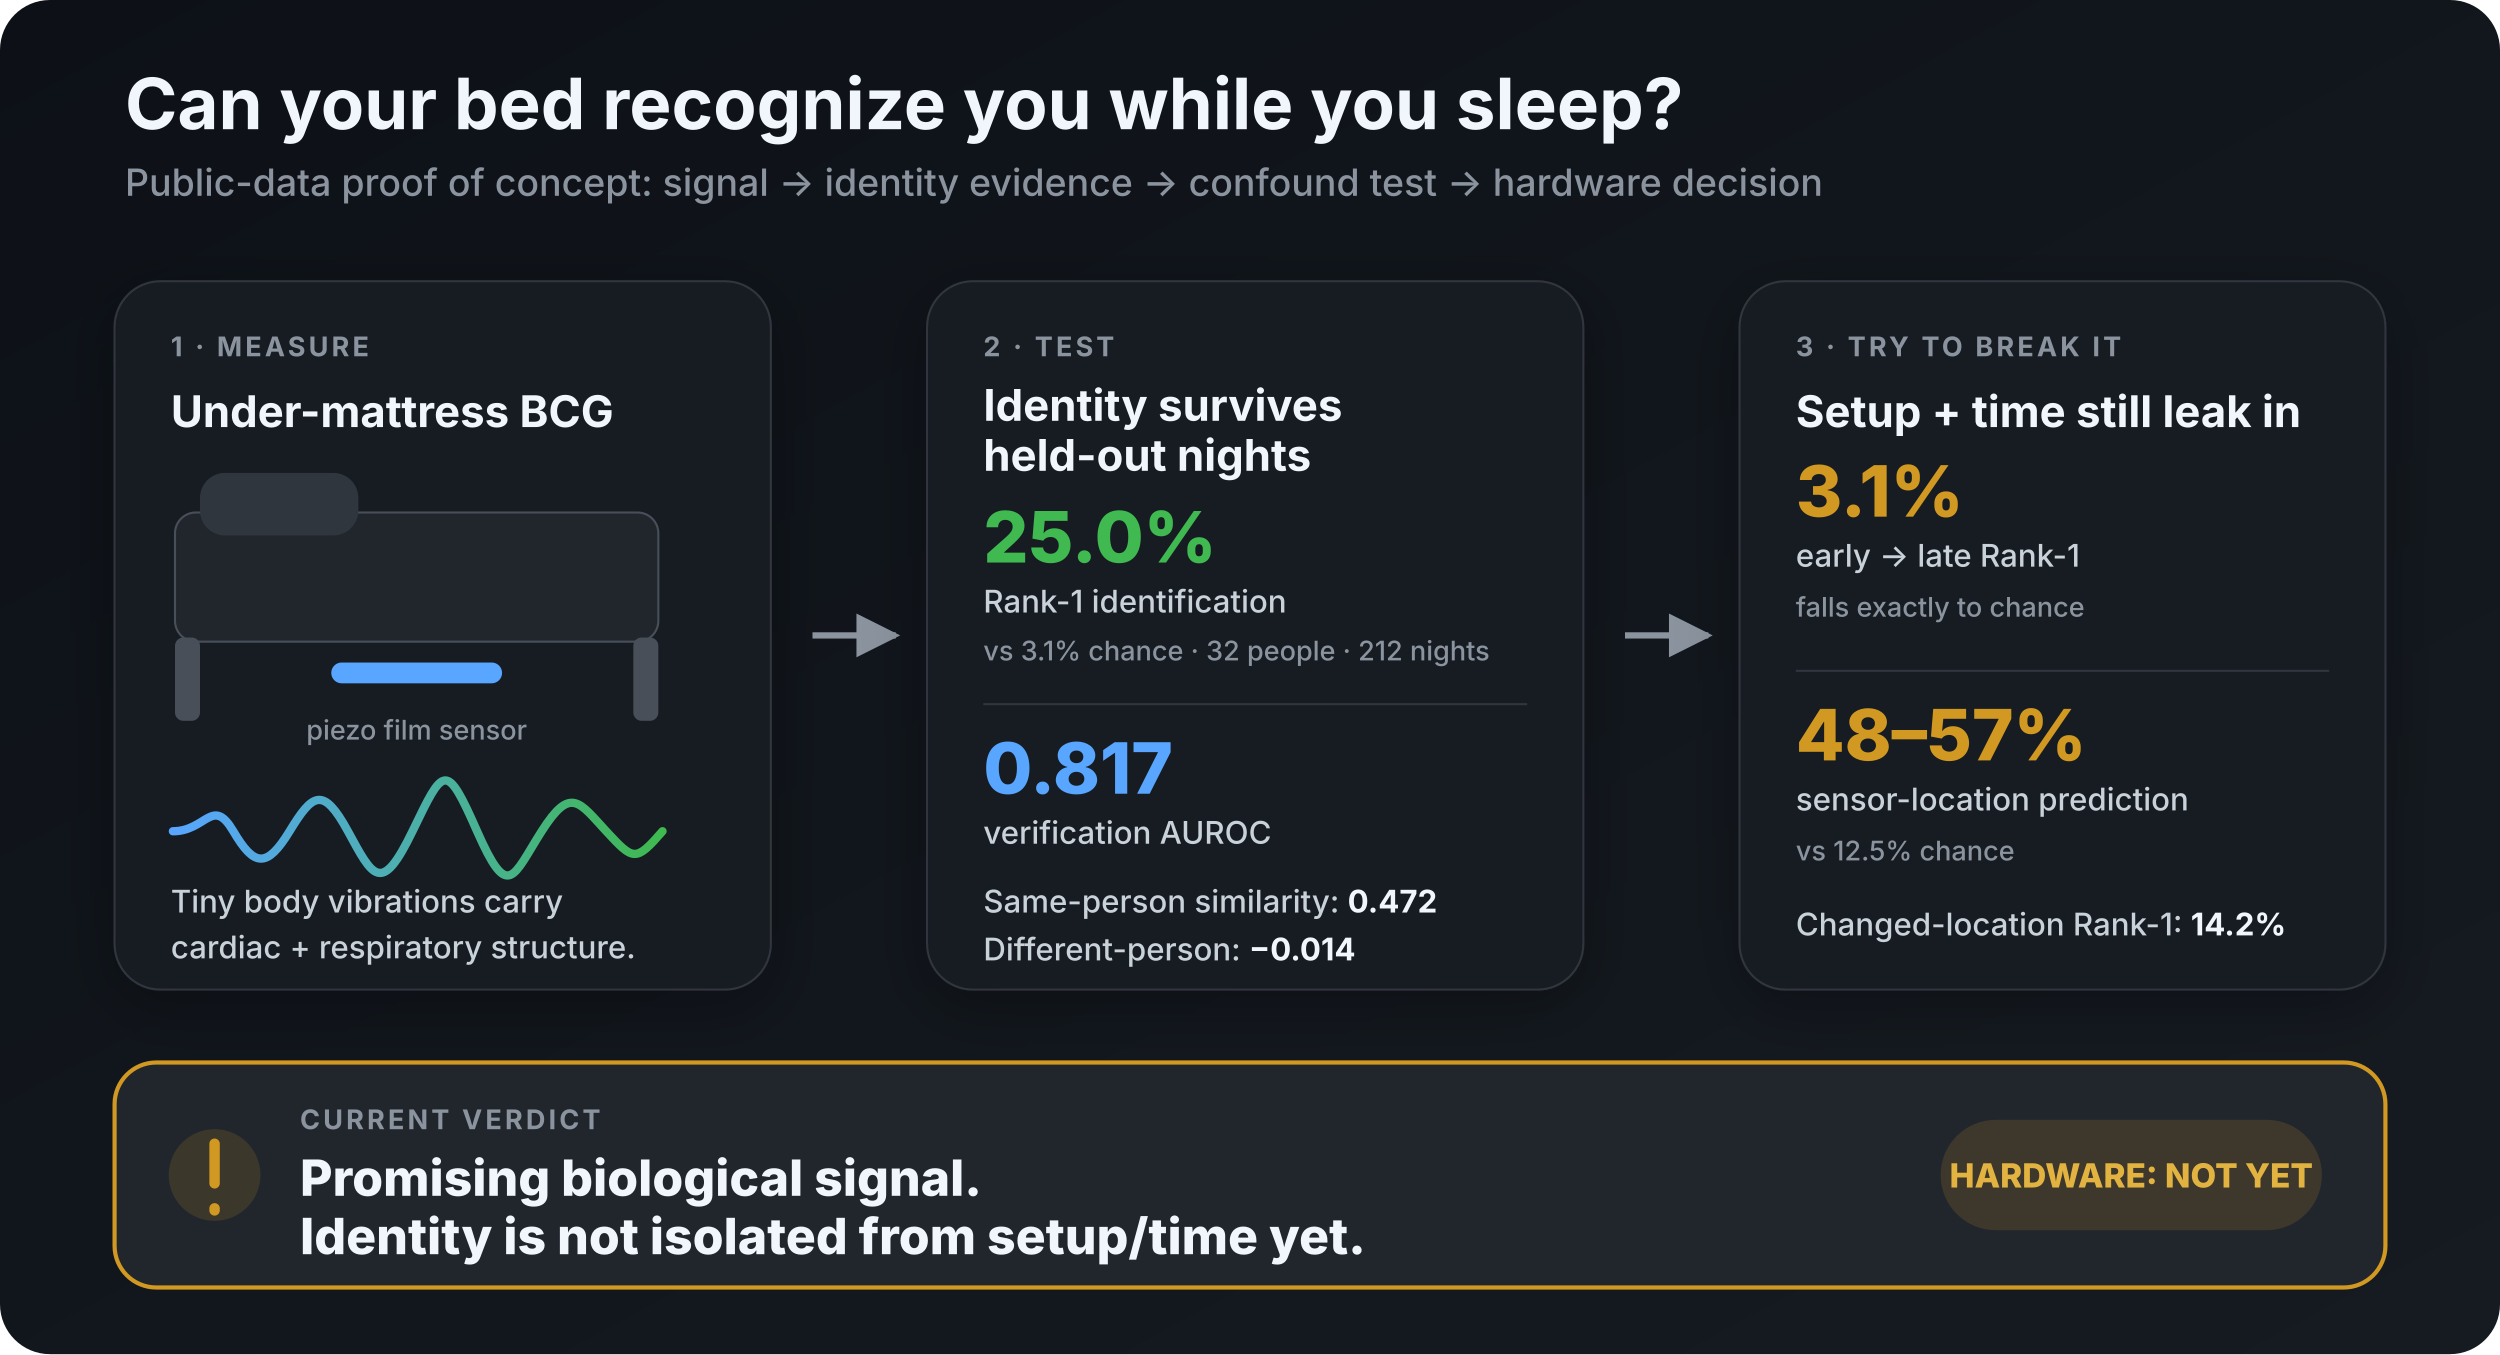
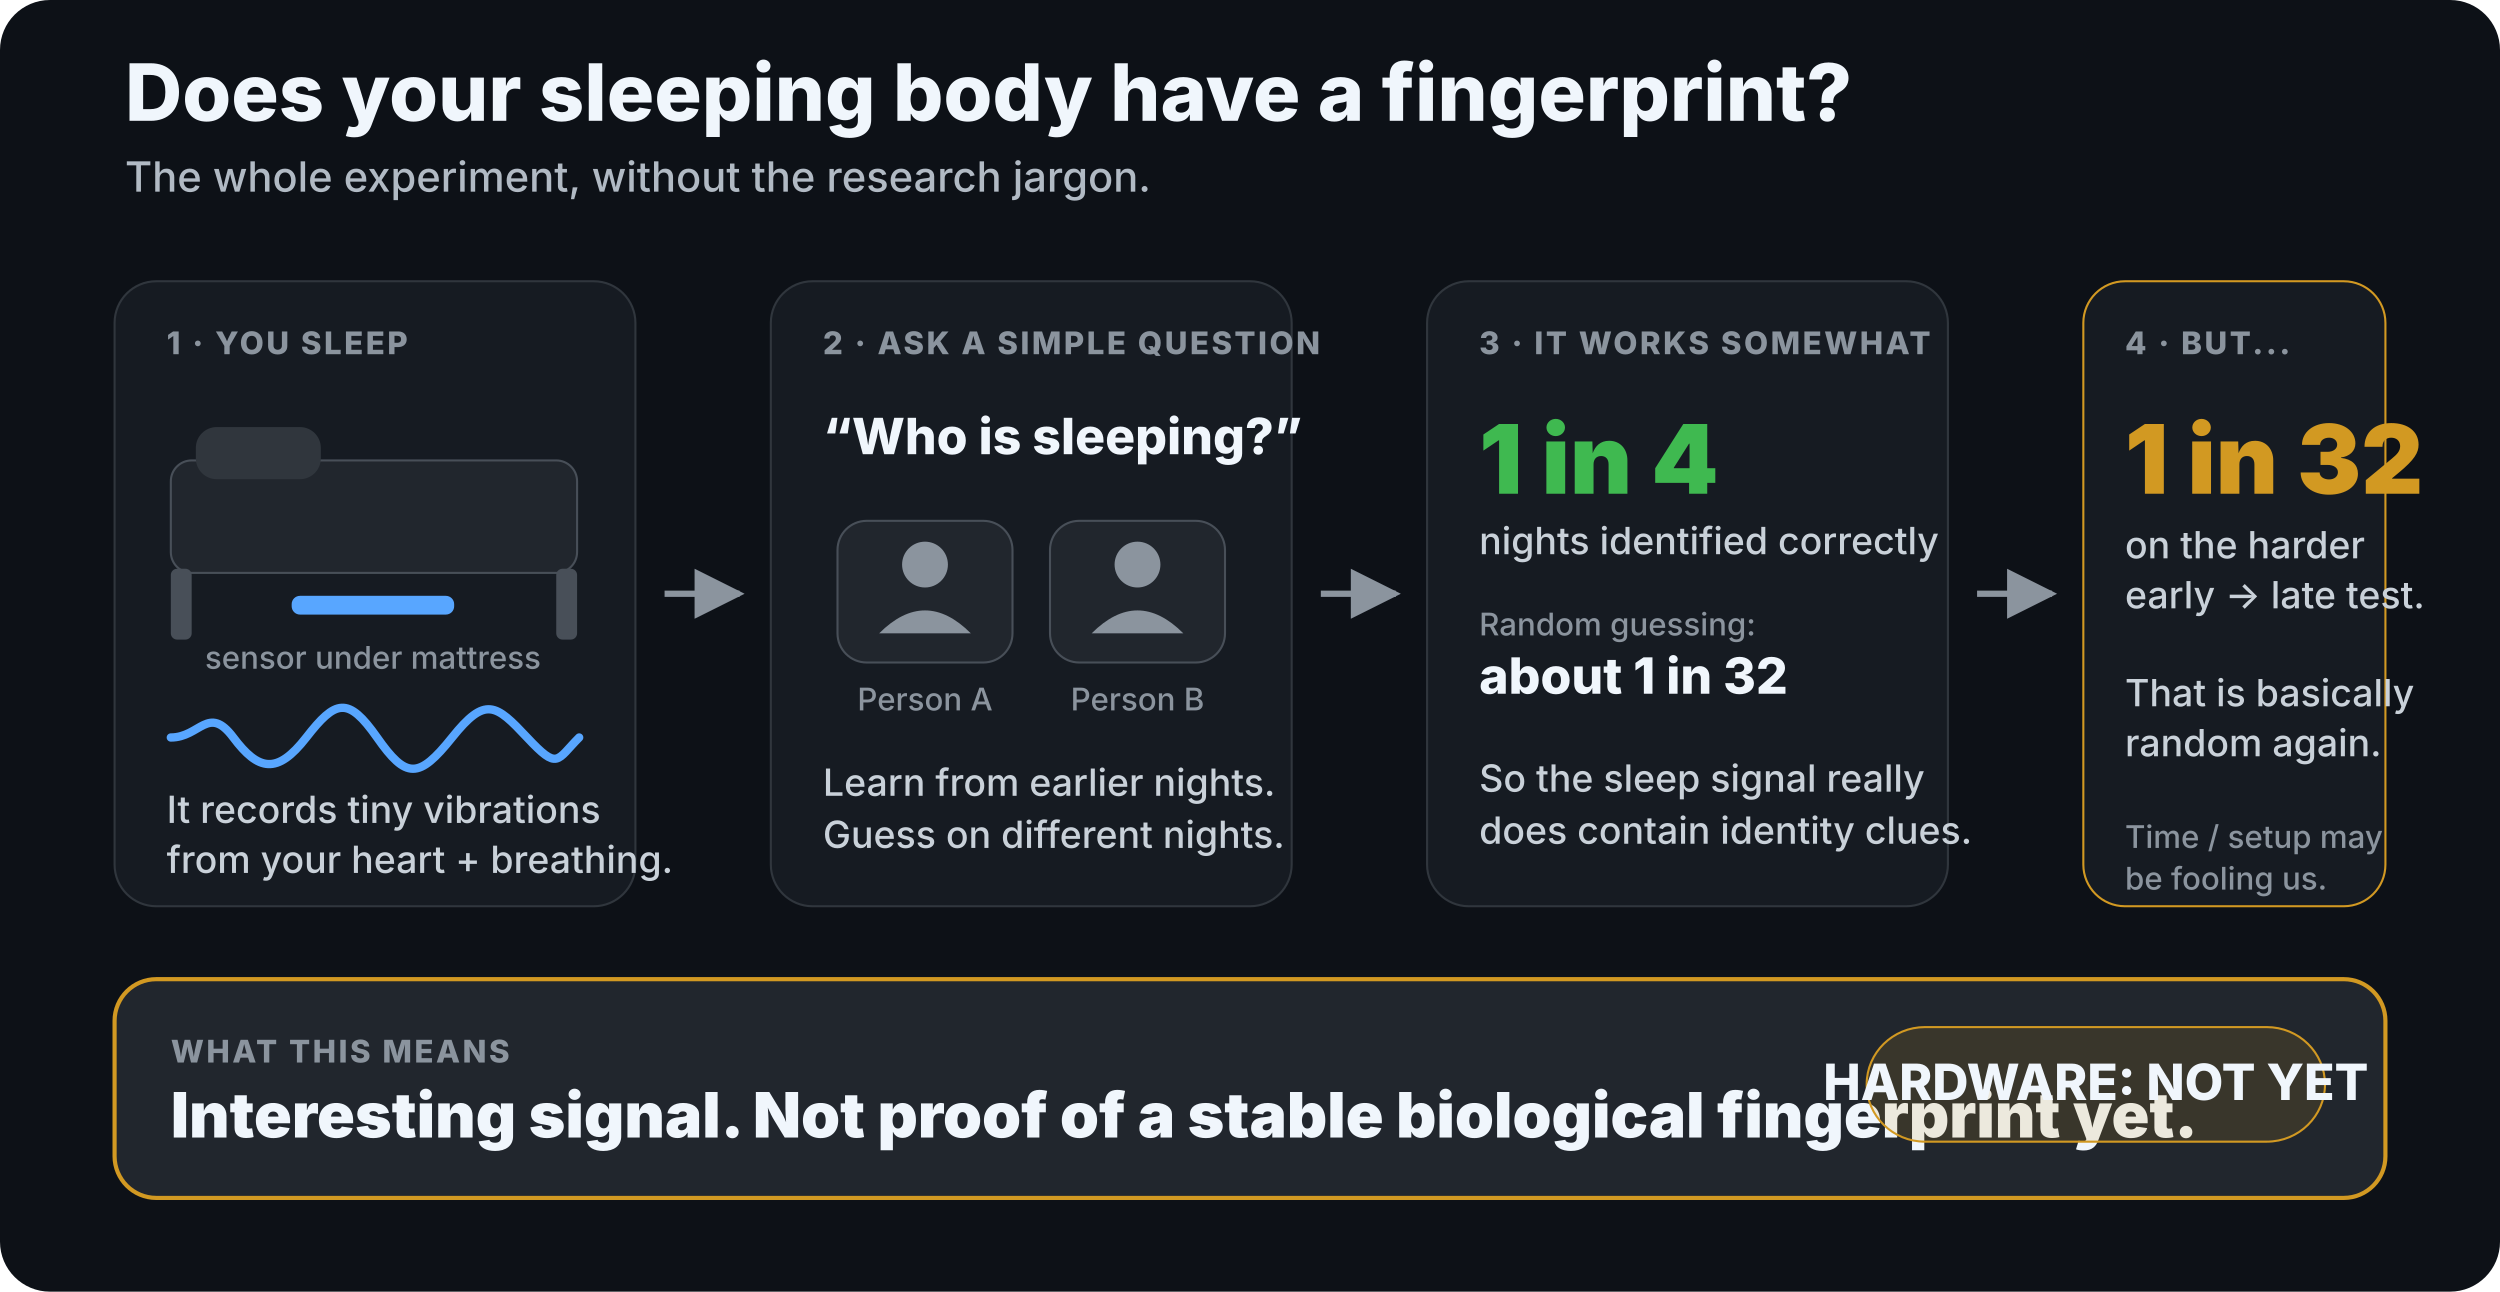
- <svg xmlns="http://www.w3.org/2000/svg" width="1200" height="650" viewBox="0 0 1200 650" role="img" aria-labelledby="title desc">
+ <svg xmlns="http://www.w3.org/2000/svg" width="1200" height="620" viewBox="0 0 1200 620" role="img" aria-labelledby="title desc">
  <defs>
-     <linearGradient id="bg" x1="0" y1="0" x2="1" y2="1">
-       <stop offset="0" stop-color="#0d1117" />
-       <stop offset="1" stop-color="#161b22" />
-     </linearGradient>
-     <linearGradient id="signal" x1="0" y1="0" x2="1" y2="0">
-       <stop offset="0" stop-color="#58a6ff" />
-       <stop offset="1" stop-color="#3fb950" />
-     </linearGradient>
-     <filter id="shadow" x="-20%" y="-20%" width="140%" height="140%">
-       <feDropShadow dx="0" dy="8" stdDeviation="14" flood-color="#000000" flood-opacity="0.28" />
-     </filter>
-     <marker id="arrow" viewBox="0 0 10 10" refX="9" refY="5" markerWidth="7" markerHeight="7" orient="auto-start-reverse">
-       <path d="M 0 0 L 10 5 L 0 10 z" fill="#8b949e" />
+     <marker id="arrow" viewBox="0 0 10 10" refX="9" refY="5" markerWidth="8" markerHeight="8" orient="auto">
+       <path d="M0 0 L10 5 L0 10 Z" fill="#8b949e" />
    </marker>
    <style>
-       .title { font: 700 34px -apple-system,BlinkMacSystemFont,"Segoe UI",sans-serif; fill: #f0f6fc; }
-       .subtitle { font: 500 18px -apple-system,BlinkMacSystemFont,"Segoe UI",sans-serif; fill: #8b949e; }
-       .eyebrow { font: 700 13px -apple-system,BlinkMacSystemFont,"Segoe UI",sans-serif; letter-spacing: 1.5px; fill: #8b949e; }
-       .card-title { font: 700 21px -apple-system,BlinkMacSystemFont,"Segoe UI",sans-serif; fill: #f0f6fc; }
-       .body { font: 500 15px -apple-system,BlinkMacSystemFont,"Segoe UI",sans-serif; fill: #c9d1d9; }
-       .small { font: 500 13px -apple-system,BlinkMacSystemFont,"Segoe UI",sans-serif; fill: #8b949e; }
-       .metric-blue { font: 800 34px -apple-system,BlinkMacSystemFont,"Segoe UI",sans-serif; fill: #58a6ff; }
-       .metric-green { font: 800 34px -apple-system,BlinkMacSystemFont,"Segoe UI",sans-serif; fill: #3fb950; }
-       .metric-warn { font: 800 34px -apple-system,BlinkMacSystemFont,"Segoe UI",sans-serif; fill: #d29922; }
-       .verdict { font: 800 24px -apple-system,BlinkMacSystemFont,"Segoe UI",sans-serif; fill: #f0f6fc; }
-       .badge { font: 800 16px -apple-system,BlinkMacSystemFont,"Segoe UI",sans-serif; fill: #e3b341; }
+       .title { font: 800 38px -apple-system,BlinkMacSystemFont,"Segoe UI",sans-serif; fill: #f0f6fc; }
+       .subtitle { font: 500 20px -apple-system,BlinkMacSystemFont,"Segoe UI",sans-serif; fill: #b1bac4; }
+       .step { font: 800 15px -apple-system,BlinkMacSystemFont,"Segoe UI",sans-serif; fill: #8b949e; letter-spacing: 1.2px; }
+       .h { font: 800 24px -apple-system,BlinkMacSystemFont,"Segoe UI",sans-serif; fill: #f0f6fc; }
+       .body { font: 500 18px -apple-system,BlinkMacSystemFont,"Segoe UI",sans-serif; fill: #c9d1d9; }
+       .small { font: 500 15px -apple-system,BlinkMacSystemFont,"Segoe UI",sans-serif; fill: #8b949e; }
+       .biggood { font: 900 46px -apple-system,BlinkMacSystemFont,"Segoe UI",sans-serif; fill: #3fb950; }
+       .bigbad { font: 900 46px -apple-system,BlinkMacSystemFont,"Segoe UI",sans-serif; fill: #d29922; }
+       .verdict { font: 900 30px -apple-system,BlinkMacSystemFont,"Segoe UI",sans-serif; fill: #f0f6fc; }
    </style>
  </defs>
-   <rect width="1200" height="650" rx="24" fill="url(#bg)" />
-   <text x="60" y="62" class="title">Can your bed recognize you while you sleep?</text>
-   <text x="60" y="94" class="subtitle">Public-data proof of concept: signal → identity evidence → confound test → hardware decision</text>
-   <g filter="url(#shadow)">
-     <rect x="55" y="135" width="315" height="340" rx="22" fill="#161b22" stroke="#30363d" />
-   </g>
-   <text x="82" y="171" class="eyebrow">1 · MEASURE</text>
-   <text x="82" y="205" class="card-title">Under-mattress BCG</text>
-   <rect x="84" y="246" width="232" height="62" rx="10" fill="#21262d" stroke="#484f58" />
-   <rect x="96" y="227" width="76" height="30" rx="12" fill="#30363d" />
-   <rect x="84" y="306" width="12" height="40" rx="4" fill="#484f58" />
-   <rect x="304" y="306" width="12" height="40" rx="4" fill="#484f58" />
-   <rect x="159" y="318" width="82" height="10" rx="5" fill="#58a6ff" />
-   <text x="200" y="355" class="small" text-anchor="middle">piezo film sensor</text>
-   <path d="M83 399 C99 399 102 382 112 399 S128 417 139 399 S155 377 167 399 S183 430 198 399 S214 365 229 399 S246 421 260 399 S278 385 291 399 S305 414 318 399" fill="none" stroke="url(#signal)" stroke-width="4" stroke-linecap="round" />
-   <text x="82" y="438" class="body">Tiny body vibrations carry</text>
-   <text x="82" y="460" class="body">cardiac + respiratory structure.</text>
-   <line x1="390" y1="305" x2="430" y2="305" stroke="#8b949e" stroke-width="3" marker-end="url(#arrow)" />
-   <g filter="url(#shadow)">
-     <rect x="445" y="135" width="315" height="340" rx="22" fill="#161b22" stroke="#30363d" />
-   </g>
-   <text x="472" y="171" class="eyebrow">2 · TEST</text>
-   <text x="472" y="202" class="card-title">Identity survives</text>
-   <text x="472" y="226" class="card-title">held-out nights</text>
-   <text x="472" y="270" class="metric-green">25.0%</text>
-   <text x="472" y="294" class="body">Rank-1 identification</text>
-   <text x="472" y="317" class="small">vs 3.1% chance · 32 people · 212 nights</text>
-   <line x1="472" y1="338" x2="733" y2="338" stroke="#30363d" />
-   <text x="472" y="381" class="metric-blue">0.817</text>
-   <text x="472" y="405" class="body">verification AUROC</text>
-   <text x="472" y="438" class="body">Same-person similarity: <tspan font-weight="700" fill="#f0f6fc">0.472</tspan>
-   </text>
-   <text x="472" y="461" class="body">Different-person: <tspan font-weight="700" fill="#f0f6fc">−0.014</tspan>
-   </text>
-   <line x1="780" y1="305" x2="820" y2="305" stroke="#8b949e" stroke-width="3" marker-end="url(#arrow)" />
-   <g filter="url(#shadow)">
-     <rect x="835" y="135" width="310" height="340" rx="22" fill="#161b22" stroke="#30363d" />
-   </g>
-   <text x="862" y="171" class="eyebrow">3 · TRY TO BREAK IT</text>
-   <text x="862" y="205" class="card-title">Setup + time still leak in</text>
-   <text x="862" y="248" class="metric-warn">3.1%</text>
-   <text x="862" y="272" class="body">early → late Rank-1</text>
-   <text x="862" y="296" class="small">falls exactly to chance</text>
-   <line x1="862" y1="322" x2="1118" y2="322" stroke="#30363d" />
-   <text x="862" y="365" class="metric-warn">48–57%</text>
-   <text x="862" y="389" class="body">sensor-location prediction</text>
-   <text x="862" y="413" class="small">vs 12.5% chance</text>
-   <text x="862" y="449" class="body">Changed-location Rank-1: <tspan font-weight="700" fill="#f0f6fc">14.2%</tspan>
-   </text>
-   <rect x="55" y="510" width="1090" height="108" rx="20" fill="#21262d" stroke="#d29922" stroke-width="2" />
-   <circle cx="103" cy="564" r="22" fill="#d29922" opacity="0.15" />
-   <path d="M103 549 L103 568 M103 580 L103 581" stroke="#d29922" stroke-width="5" stroke-linecap="round" />
-   <text x="144" y="542" class="eyebrow">CURRENT VERDICT</text>
-   <text x="144" y="574" class="verdict">Promising biological signal.</text>
-   <text x="144" y="602" class="verdict">Identity is not isolated from setup/time yet.</text>
-   <rect x="932" y="538" width="182" height="52" rx="26" fill="#d29922" opacity="0.16" stroke="#d29922" />
-   <text x="1023" y="570" class="badge" text-anchor="middle">HARDWARE: NOT YET</text>
+   <rect width="1200" height="620" rx="24" fill="#0d1117" />
+   <text x="60" y="58" class="title">Does your sleeping body have a fingerprint?</text>
+   <text x="60" y="92" class="subtitle">The whole experiment, without the research jargon.</text>
+   <rect x="55" y="135" width="250" height="300" rx="20" fill="#161b22" stroke="#30363d" />
+   <text x="80" y="170" class="step">1 · YOU SLEEP</text>
+   <rect x="82" y="221" width="195" height="54" rx="10" fill="#21262d" stroke="#484f58" />
+   <rect x="94" y="205" width="60" height="25" rx="10" fill="#30363d" />
+   <rect x="82" y="273" width="10" height="34" rx="3" fill="#484f58" />
+   <rect x="267" y="273" width="10" height="34" rx="3" fill="#484f58" />
+   <rect x="140" y="286" width="78" height="9" rx="4" fill="#58a6ff" />
+   <text x="179" y="321" class="small" text-anchor="middle">sensor under mattress</text>
+   <path d="M82 354 C96 354 100 338 112 354 S133 372 147 354 S167 334 181 354 S201 374 217 354 S238 338 253 354 S267 365 278 354" fill="none" stroke="#58a6ff" stroke-width="4" stroke-linecap="round" />
+   <text x="80" y="395" class="body">It records tiny vibrations</text>
+   <text x="80" y="419" class="body">from your heart + breathing.</text>
+   <line x1="319" y1="285" x2="355" y2="285" stroke="#8b949e" stroke-width="3" marker-end="url(#arrow)" />
+   <rect x="370" y="135" width="250" height="300" rx="20" fill="#161b22" stroke="#30363d" />
+   <text x="395" y="170" class="step">2 · ASK A SIMPLE QUESTION</text>
+   <text x="395" y="218" class="h">“Who is sleeping?”</text>
+   <rect x="402" y="250" width="84" height="68" rx="14" fill="#21262d" stroke="#484f58" />
+   <circle cx="444" cy="271" r="11" fill="#8b949e" />
+   <path d="M422 304 Q444 282 466 304" fill="#8b949e" />
+   <text x="444" y="341" class="small" text-anchor="middle">Person A</text>
+   <rect x="504" y="250" width="84" height="68" rx="14" fill="#21262d" stroke="#484f58" />
+   <circle cx="546" cy="271" r="11" fill="#8b949e" />
+   <path d="M524 304 Q546 282 568 304" fill="#8b949e" />
+   <text x="546" y="341" class="small" text-anchor="middle">Person B</text>
+   <text x="395" y="382" class="body">Learn from earlier nights.</text>
+   <text x="395" y="407" class="body">Guess on different nights.</text>
+   <line x1="634" y1="285" x2="670" y2="285" stroke="#8b949e" stroke-width="3" marker-end="url(#arrow)" />
+   <rect x="685" y="135" width="250" height="300" rx="20" fill="#161b22" stroke="#30363d" />
+   <text x="710" y="170" class="step">3 · IT WORKS SOMEWHAT</text>
+   <text x="710" y="237" class="biggood">1 in 4</text>
+   <text x="710" y="266" class="body">nights identified correctly</text>
+   <text x="710" y="305" class="small">Random guessing:</text>
+   <text x="710" y="333" class="h">about 1 in 32</text>
+   <text x="710" y="380" class="body">So the sleep signal really</text>
+   <text x="710" y="405" class="body">does contain identity clues.</text>
+   <line x1="949" y1="285" x2="985" y2="285" stroke="#8b949e" stroke-width="3" marker-end="url(#arrow)" />
+   <rect x="1000" y="135" width="145" height="300" rx="20" fill="#161b22" stroke="#d29922" />
+   <text x="1020" y="170" class="step">4 · BUT...</text>
+   <text x="1020" y="237" class="bigbad">1 in 32</text>
+   <text x="1020" y="268" class="body">on the harder</text>
+   <text x="1020" y="292" class="body">early → late test.</text>
+   <text x="1020" y="339" class="body">That is basically</text>
+   <text x="1020" y="363" class="body">random again.</text>
+   <text x="1020" y="407" class="small">Time / setup may</text>
+   <text x="1020" y="427" class="small">be fooling us.</text>
+   <rect x="55" y="470" width="1090" height="105" rx="20" fill="#21262d" stroke="#d29922" stroke-width="2" />
+   <text x="82" y="510" class="step">WHAT THIS MEANS</text>
+   <text x="82" y="546" class="verdict">Interesting signal. Not proof of a stable biological fingerprint yet.</text>
+   <rect x="896" y="493" width="220" height="55" rx="28" fill="#d29922" fill-opacity="0.14" stroke="#d29922" />
+   <text x="1006" y="528" class="h" text-anchor="middle" fill="#e3b341">HARDWARE: NOT YET</text>
</svg>
